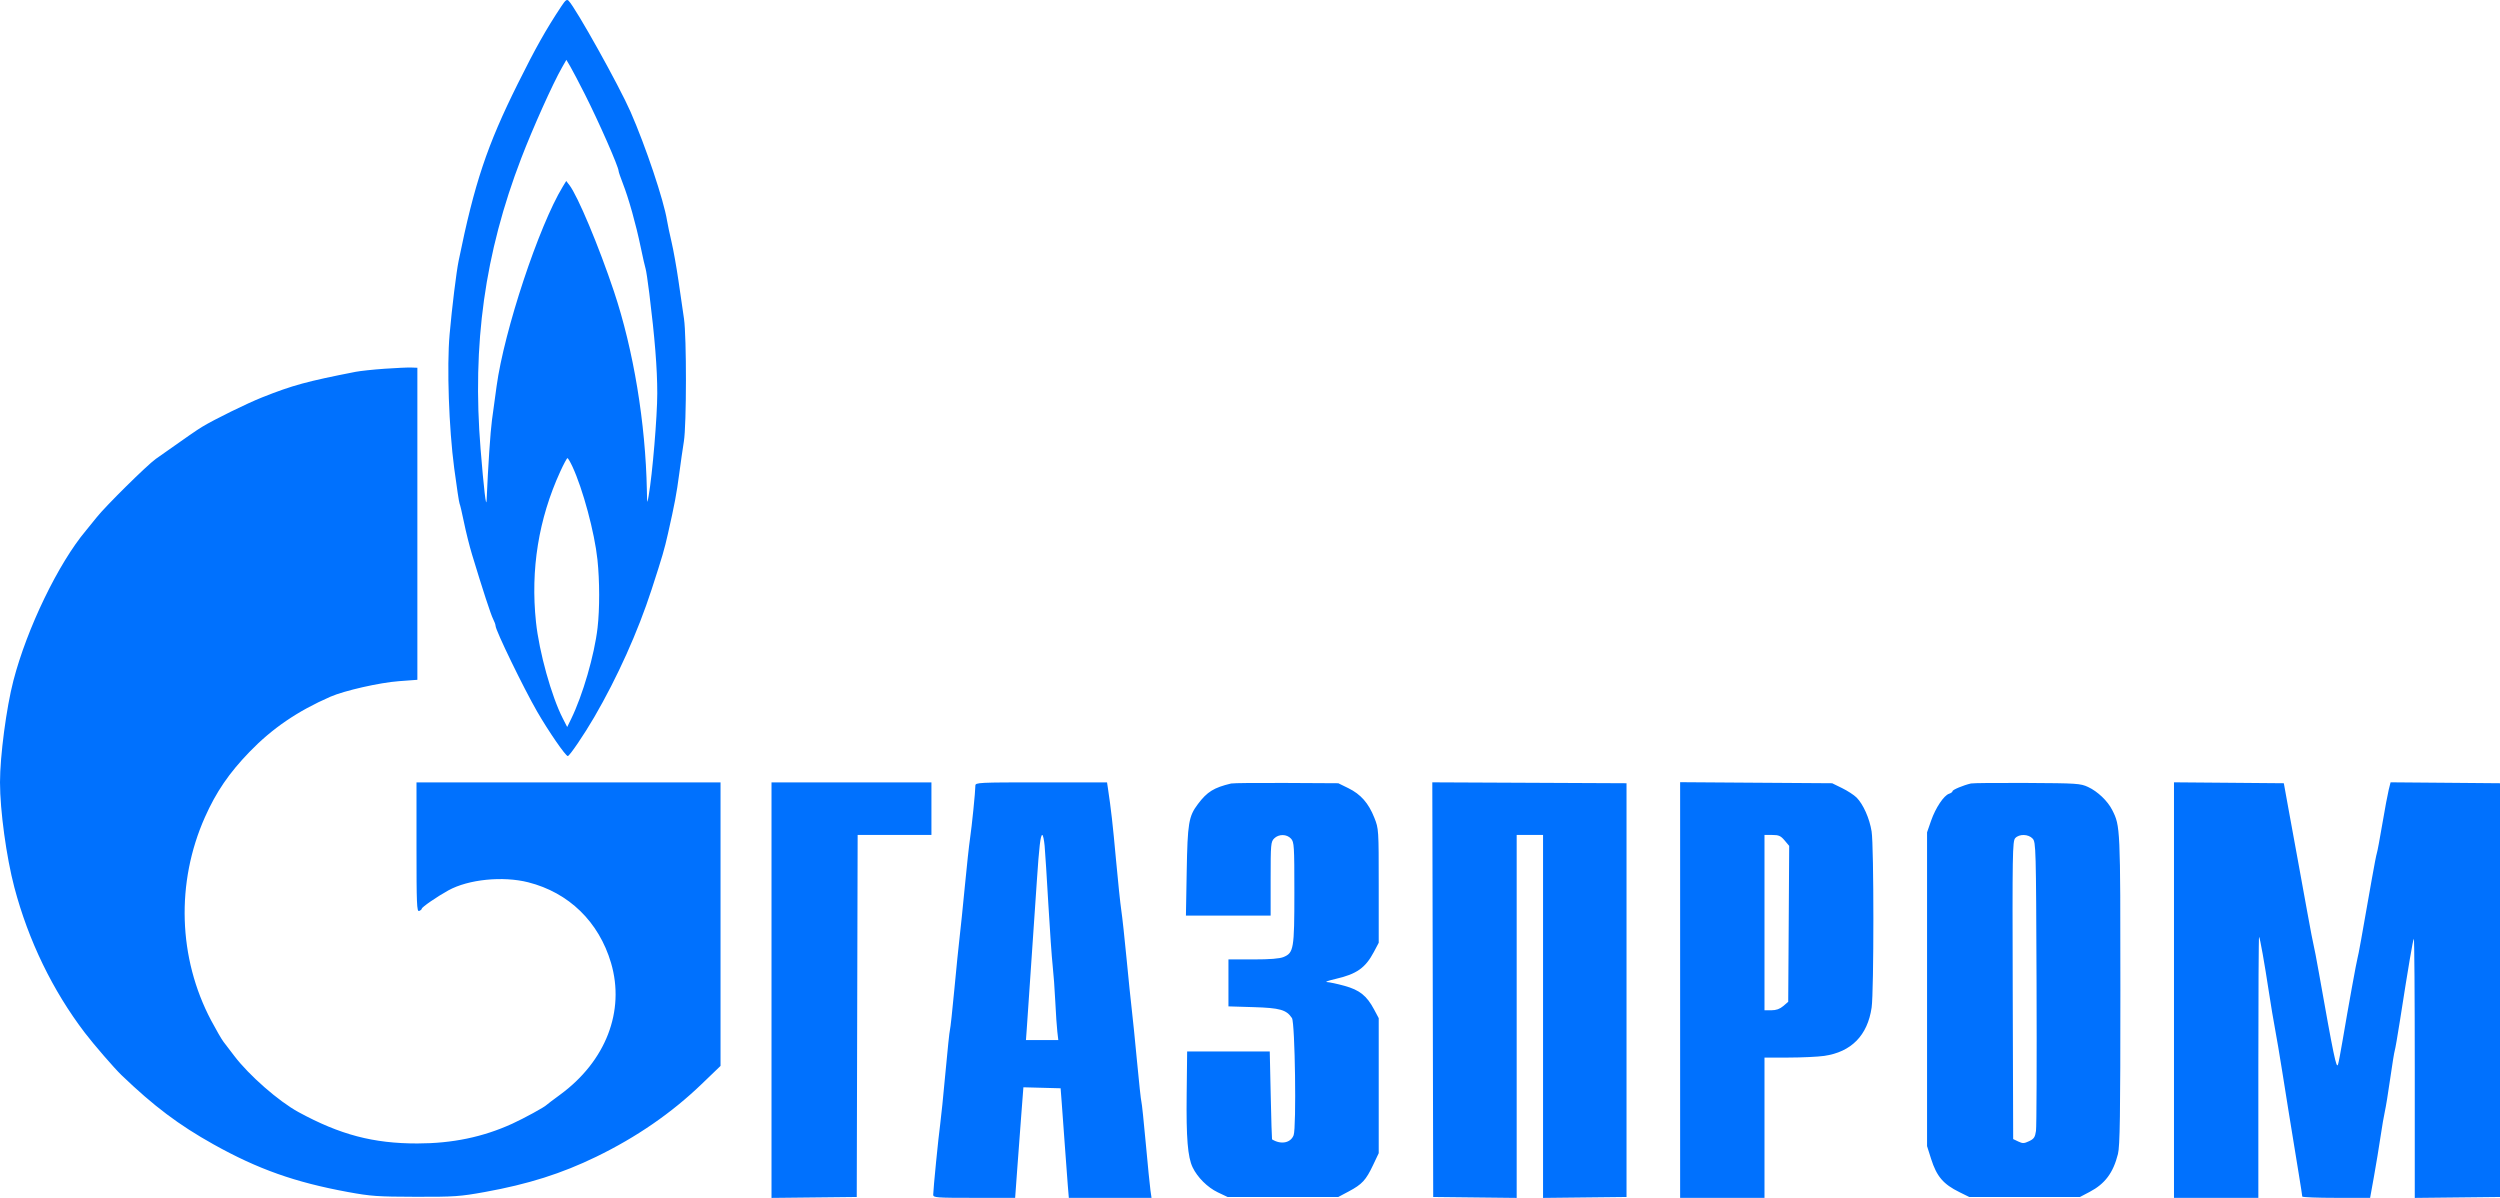
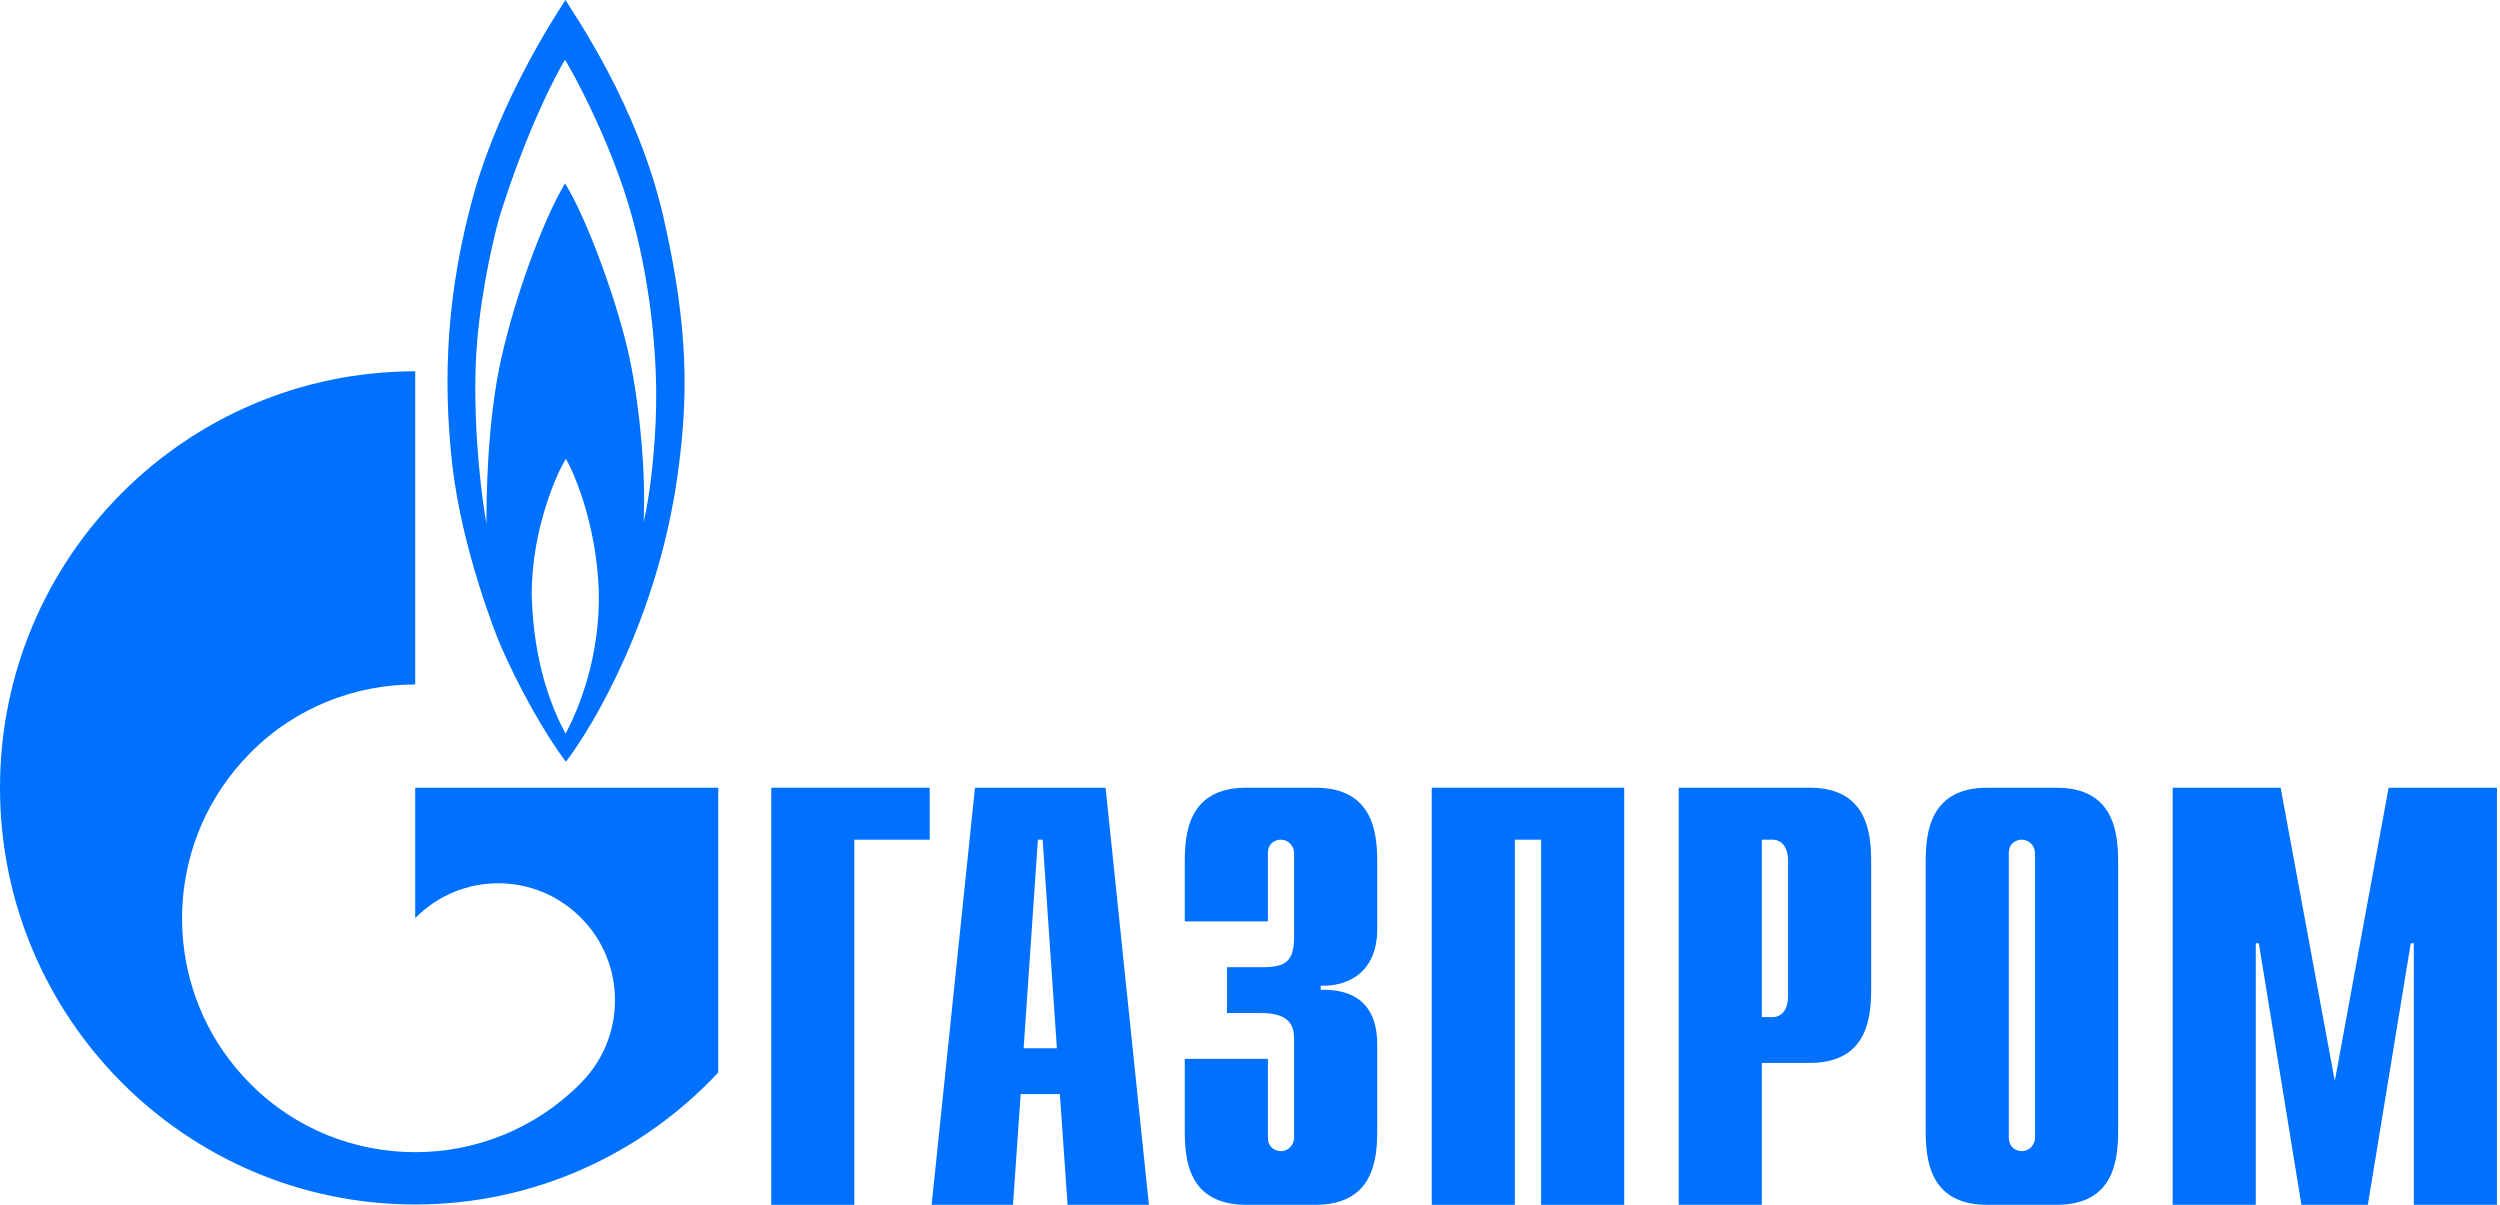
- <svg xmlns="http://www.w3.org/2000/svg" width="192" height="92" viewBox="0 0 192 92" fill="none">
-   <path fill-rule="evenodd" clip-rule="evenodd" d="M43.121 0.468C41.926 2.271 41.137 3.674 39.765 6.432C37.398 11.194 36.443 14.052 35.224 20.026C35.046 20.895 34.709 23.642 34.529 25.686C34.311 28.163 34.474 32.871 34.884 35.968C35.074 37.402 35.26 38.623 35.296 38.682C35.333 38.741 35.484 39.385 35.633 40.114C35.782 40.842 36.06 41.953 36.251 42.583C37.076 45.305 37.7 47.215 37.873 47.545C37.975 47.741 38.059 47.976 38.06 48.069C38.061 48.412 40.195 52.812 41.243 54.633C42.11 56.139 43.437 58.066 43.607 58.066C43.739 58.066 44.855 56.425 45.639 55.076C47.413 52.027 48.989 48.522 50.043 45.276C50.877 42.709 51.022 42.215 51.302 40.972C51.811 38.721 51.962 37.918 52.164 36.389C52.276 35.538 52.438 34.417 52.522 33.898C52.728 32.638 52.734 25.864 52.53 24.474C52.443 23.881 52.252 22.566 52.105 21.55C51.958 20.535 51.72 19.202 51.576 18.588C51.432 17.975 51.275 17.23 51.228 16.934C50.978 15.379 49.591 11.246 48.427 8.589C47.552 6.59 44.232 0.636 43.675 0.064C43.537 -0.078 43.433 -0.002 43.121 0.468ZM44.918 7.24C46.005 9.393 47.509 12.815 47.509 13.136C47.509 13.2 47.655 13.627 47.833 14.084C48.287 15.249 48.839 17.214 49.2 18.954C49.369 19.768 49.541 20.526 49.582 20.637C49.623 20.748 49.75 21.596 49.865 22.521C50.291 25.956 50.478 28.296 50.478 30.204C50.478 31.989 50.107 36.409 49.818 38.072C49.702 38.736 49.7 38.73 49.68 37.668C49.58 32.486 48.653 26.877 47.153 22.387C45.997 18.924 44.361 15.024 43.723 14.205L43.485 13.9L43.217 14.34C41.386 17.352 38.719 25.398 38.138 29.662C38.023 30.511 37.863 31.682 37.783 32.264C37.664 33.128 37.485 35.801 37.372 38.409C37.342 39.109 37.158 37.556 36.91 34.504C36.254 26.424 37.225 19.467 40.031 12.154C40.919 9.84 42.453 6.423 43.165 5.177L43.497 4.595L43.8 5.11C43.966 5.393 44.469 6.351 44.918 7.24ZM29.539 28.319C28.676 28.379 27.674 28.486 27.312 28.556C23.547 29.294 22.496 29.581 20.138 30.516C18.985 30.973 16.455 32.215 15.52 32.783C15.107 33.033 14.39 33.53 11.969 35.241C11.299 35.716 8.083 38.893 7.415 39.742C7.159 40.068 6.791 40.522 6.597 40.752C4.488 43.257 2.071 48.258 1.028 52.277C0.488 54.354 0 58.064 0 60.086C0 62.241 0.491 65.832 1.102 68.148C2.181 72.234 4.042 76.074 6.518 79.321C7.202 80.218 8.775 82.035 9.325 82.564C11.807 84.949 13.735 86.4 16.399 87.887C19.811 89.792 22.655 90.8 26.723 91.547C28.482 91.87 29.007 91.907 31.919 91.914C34.897 91.921 35.327 91.891 37.236 91.546C40.565 90.944 43.132 90.131 45.797 88.836C48.887 87.334 51.576 85.48 53.884 83.26L55.337 81.862V70.974V60.086H43.662H31.987V65.063C31.987 69.432 32.011 70.031 32.189 69.963C32.3 69.92 32.392 69.841 32.392 69.788C32.392 69.668 33.576 68.854 34.443 68.377C35.978 67.533 38.62 67.267 40.57 67.761C43.691 68.553 45.995 70.796 46.927 73.951C48.018 77.649 46.527 81.504 43.01 84.077C42.478 84.467 42.012 84.819 41.975 84.86C41.83 85.021 40.24 85.891 39.343 86.3C37.095 87.326 34.744 87.815 32.054 87.818C28.672 87.822 26.118 87.148 22.929 85.412C21.404 84.582 19.127 82.589 17.992 81.093C17.682 80.684 17.311 80.197 17.167 80.012C17.023 79.827 16.596 79.088 16.216 78.371C13.681 73.578 13.504 67.778 15.738 62.76C16.603 60.818 17.586 59.378 19.156 57.752C20.907 55.939 22.849 54.613 25.375 53.508C26.446 53.039 29.164 52.422 30.637 52.314L32.054 52.209V40.227V28.244L31.582 28.226C31.322 28.217 30.403 28.258 29.539 28.319ZM43.958 35.822C44.764 37.551 45.666 40.903 45.885 42.987C46.056 44.609 46.059 46.773 45.893 48.211C45.652 50.306 44.755 53.397 43.855 55.233L43.561 55.834L43.219 55.166C42.352 53.474 41.407 50.076 41.164 47.775C40.737 43.739 41.363 39.854 43.025 36.221C43.287 35.647 43.538 35.18 43.582 35.183C43.626 35.186 43.795 35.474 43.958 35.822ZM59.252 76.043V92L62.525 91.964L65.798 91.928L65.832 78.026L65.867 64.125H68.701H71.534V62.105V60.086H65.393H59.252V76.043ZM74.909 60.332C74.909 60.779 74.634 63.504 74.499 64.394C74.426 64.876 74.245 66.542 74.097 68.097C73.948 69.652 73.768 71.409 73.696 72.001C73.625 72.594 73.443 74.391 73.293 75.995C73.143 77.599 72.991 78.993 72.956 79.092C72.921 79.191 72.766 80.665 72.611 82.368C72.456 84.072 72.275 85.859 72.207 86.34C72.076 87.278 71.671 91.368 71.67 91.76C71.669 91.977 71.909 91.995 74.816 91.995H77.963L78.122 89.807C78.21 88.604 78.352 86.694 78.439 85.562L78.597 83.504L80.026 83.542L81.455 83.58L81.538 84.657C81.584 85.25 81.689 86.704 81.773 87.889C81.857 89.073 81.961 90.482 82.005 91.019L82.086 91.995H85.261H88.437L88.355 91.423C88.309 91.108 88.148 89.487 87.997 87.821C87.846 86.155 87.694 84.711 87.659 84.612C87.624 84.513 87.473 83.119 87.323 81.515C87.173 79.911 86.991 78.114 86.919 77.522C86.848 76.929 86.668 75.172 86.519 73.617C86.371 72.062 86.189 70.396 86.116 69.914C86.042 69.433 85.859 67.676 85.707 66.01C85.465 63.339 85.33 62.145 85.086 60.523L85.02 60.086H79.964C75.159 60.086 74.909 60.098 74.909 60.332ZM94.548 60.173C93.22 60.492 92.712 60.806 92 61.752C91.29 62.693 91.204 63.212 91.139 66.919L91.079 70.318H94.332H97.585V67.491C97.585 64.843 97.602 64.646 97.855 64.394C98.208 64.042 98.823 64.049 99.15 64.408C99.39 64.673 99.407 64.945 99.407 68.549C99.407 72.874 99.357 73.174 98.578 73.499C98.272 73.626 97.542 73.684 96.239 73.684H94.345V75.487V77.29L96.269 77.348C98.305 77.409 98.796 77.549 99.223 78.188C99.459 78.542 99.573 86.603 99.35 87.187C99.123 87.783 98.372 87.926 97.692 87.502C97.677 87.493 97.631 85.97 97.591 84.119L97.517 80.753H94.345H91.173L91.136 84.052C91.098 87.41 91.216 88.857 91.592 89.648C91.958 90.418 92.742 91.198 93.522 91.569L94.278 91.928H98.53H102.781L103.591 91.497C104.607 90.956 104.906 90.633 105.45 89.482L105.886 88.562V83.378V78.195L105.527 77.522C104.965 76.469 104.416 76.031 103.256 75.712C102.701 75.559 102.094 75.429 101.907 75.423C101.72 75.416 102.022 75.307 102.579 75.18C104.192 74.81 104.866 74.334 105.515 73.106L105.886 72.405V68.029C105.886 63.679 105.884 63.649 105.548 62.8C105.106 61.682 104.504 60.997 103.554 60.532L102.781 60.153L98.799 60.131C96.609 60.118 94.696 60.137 94.548 60.173ZM110.036 76.006L110.07 91.928L113.276 91.964L116.481 92V78.062V64.125H117.494H118.506V78.062V92L121.712 91.964L124.917 91.928V76.04V60.153L117.459 60.118L110.001 60.083L110.036 76.006ZM129.034 76.034V91.995H132.273H135.513V86.61V81.224L137.369 81.221C138.39 81.22 139.618 81.162 140.098 81.093C142.182 80.792 143.43 79.519 143.741 77.378C143.92 76.139 143.92 64.987 143.74 63.856C143.582 62.856 143.095 61.762 142.581 61.248C142.387 61.055 141.887 60.73 141.469 60.525L140.709 60.153L134.872 60.113L129.034 60.072V76.034ZM151.372 60.17C150.791 60.304 149.955 60.652 149.955 60.761C149.955 60.824 149.837 60.913 149.692 60.959C149.29 61.086 148.652 62.042 148.307 63.033L147.998 63.923V75.973V88.023L148.306 88.994C148.737 90.353 149.242 90.946 150.495 91.562L151.237 91.928H155.489H159.741L160.482 91.539C161.663 90.919 162.293 90.077 162.658 88.629C162.811 88.026 162.845 85.692 162.845 76.04C162.845 63.503 162.843 63.449 162.219 62.21C161.869 61.514 161.096 60.778 160.36 60.439C159.777 60.169 159.508 60.152 155.692 60.131C153.465 60.118 151.521 60.136 151.372 60.17ZM166.962 76.039V91.995H170.201H173.441V81.942C173.441 76.413 173.466 71.914 173.496 71.945C173.567 72.018 173.912 73.956 174.249 76.175C174.395 77.138 174.607 78.41 174.72 79.002C174.833 79.595 175.084 81.079 175.277 82.301C175.604 84.378 175.862 85.972 176.537 90.11C176.689 91.036 176.813 91.839 176.814 91.894C176.815 91.95 177.987 91.995 179.42 91.995H182.025L182.322 90.346C182.485 89.439 182.712 88.066 182.825 87.296C182.938 86.526 183.089 85.647 183.16 85.344C183.231 85.04 183.415 83.913 183.567 82.84C183.72 81.766 183.877 80.797 183.916 80.686C183.956 80.574 184.134 79.544 184.314 78.397C184.97 74.19 185.314 72.163 185.383 72.094C185.422 72.055 185.454 76.518 185.454 82.012V92L188.727 91.964L192 91.928V76.04V60.153L187.798 60.117L183.597 60.082L183.453 60.656C183.374 60.972 183.153 62.151 182.963 63.276C182.772 64.401 182.585 65.405 182.546 65.506C182.506 65.608 182.327 66.535 182.146 67.567C181.374 71.987 181.125 73.36 181.061 73.564C180.988 73.799 180.338 77.381 179.905 79.945C179.755 80.834 179.598 81.651 179.557 81.763C179.432 82.1 179.225 81.101 178.095 74.728C177.908 73.673 177.724 72.712 177.687 72.593C177.65 72.474 177.435 71.353 177.209 70.102C176.984 68.851 176.649 67.01 176.465 66.01C176.281 65.01 175.966 63.283 175.764 62.173L175.398 60.153L171.18 60.117L166.962 60.082V76.039ZM80.228 64.966C80.27 65.429 80.398 67.444 80.513 69.443C80.629 71.442 80.777 73.563 80.844 74.156C80.911 74.748 81.002 75.99 81.046 76.916C81.091 77.841 81.161 78.886 81.203 79.238L81.278 79.878H80.035H78.793L78.859 78.969C78.939 77.857 79.442 70.487 79.632 67.626C79.806 65.018 79.911 64.125 80.046 64.125C80.104 64.125 80.186 64.504 80.228 64.966ZM137.057 64.544L137.41 64.963L137.373 70.951L137.335 76.939L136.956 77.264C136.694 77.489 136.413 77.589 136.045 77.589H135.513V70.857V64.125H136.108C136.609 64.125 136.76 64.192 137.057 64.544ZM156.109 64.408C156.357 64.681 156.368 65.091 156.407 75.482C156.429 81.417 156.41 86.534 156.364 86.852C156.294 87.338 156.209 87.465 155.836 87.642C155.45 87.825 155.339 87.829 155.002 87.667L154.612 87.481L154.577 76.05C154.546 65.557 154.561 64.599 154.767 64.372C155.075 64.032 155.786 64.052 156.109 64.408Z" fill="#0071FE" />
+ <svg xmlns="http://www.w3.org/2000/svg" width="249" height="120" viewBox="0 0 249 120" fill="none">
+   <path d="M76.814 78.456H92.598V83.632H85.089V120H76.814V78.456Z" fill="#0071FE" />
+   <path d="M101.955 104.404L103.373 83.632H103.848L105.266 104.404H101.955ZM92.791 120H100.893L101.66 108.967H105.562L106.332 120H114.431L110.115 78.456H97.107L92.791 120Z" fill="#0071FE" />
+   <path d="M126.282 105.46V113.292C126.282 114.347 127.096 114.654 127.571 114.654C128.351 114.654 128.894 114.007 128.894 113.292V103.621C128.894 102.327 128.657 100.897 125.569 100.897H122.21V96.334H125.705C128.046 96.334 128.894 95.789 128.894 93.235V84.994C128.894 84.279 128.351 83.632 127.571 83.632C127.096 83.632 126.282 83.905 126.282 84.994V91.771H118.003V85.88C118.003 82.985 118.342 78.456 124.144 78.456H130.998C136.8 78.456 137.173 82.985 137.173 85.88V92.52C137.173 97.049 134.017 98.275 131.541 98.172V98.581C137.105 98.445 137.173 102.736 137.173 104.2V112.577C137.173 115.505 136.8 120 130.998 120H124.144C118.342 120 118.003 115.505 118.003 112.577V105.46H126.282Z" fill="#0071FE" />
+   <path d="M142.601 78.456H161.771V120H153.492V83.632H150.88V120H142.601V78.456Z" fill="#0071FE" />
+   <path d="M175.478 101.305V83.632H176.564C177.446 83.632 178.091 84.381 178.091 85.709V99.228C178.091 100.556 177.446 101.305 176.564 101.305H175.478ZM167.199 120H175.478V105.868H180.228C185.996 105.868 186.369 101.373 186.369 98.445V85.88C186.369 82.985 185.996 78.456 180.228 78.456H167.199V120Z" fill="#0071FE" />
+   <path d="M202.689 113.292C202.689 114.007 202.146 114.654 201.365 114.654C200.89 114.654 200.076 114.347 200.076 113.292V84.994C200.076 83.905 200.89 83.632 201.365 83.632C202.146 83.632 202.689 84.279 202.689 84.994V113.292ZM191.798 112.577C191.798 115.505 192.171 120 197.939 120H204.826C210.594 120 210.967 115.505 210.967 112.577V85.88C210.967 82.985 210.594 78.456 204.826 78.456H197.939C192.171 78.456 191.798 82.985 191.798 85.88V112.577Z" fill="#0071FE" />
+   <path d="M237.906 78.456H248.696V120H240.417V93.95H240.112L235.837 120H229.221L224.98 93.95H224.674V120H216.396V78.456H227.151L232.546 107.673L237.906 78.456Z" fill="#0071FE" />
+   <path d="M66.086 21.657C63.551 10.522 57.2 1.464 56.325 0C54.94 2.077 49.875 10.079 47.3 18.933C44.487 28.842 44.073 37.628 45.043 46.243C46.007 54.892 49.648 63.78 49.648 63.78C51.581 68.411 54.479 73.417 56.365 75.868C59.13 72.259 65.485 61.498 67.467 47.469C68.569 39.637 68.617 32.792 66.086 21.657ZM56.325 73.076C55.08 70.726 53.145 66.266 52.962 59.319C52.915 52.645 55.585 46.89 56.365 45.698C57.061 46.89 59.361 51.896 59.636 58.74C59.823 65.414 57.611 70.692 56.325 73.076ZM65.35 40.556C65.255 44.813 64.749 49.308 64.104 51.998C64.335 47.367 63.782 40.863 62.724 35.755C61.665 30.681 58.669 22.168 56.277 18.252C54.068 21.998 51.347 29.353 49.922 35.721C48.491 42.089 48.45 49.818 48.45 52.134C48.07 50.193 47.12 43.212 47.388 36.231C47.612 30.477 48.955 24.518 49.692 21.793C52.501 12.701 55.68 6.879 56.277 5.959C56.874 6.879 60.878 14.064 62.954 21.589C65.02 29.115 65.438 36.334 65.35 40.556Z" fill="#0071FE" />
+   <path d="M41.355 78.456V91.43C41.372 91.43 41.386 91.396 41.403 91.396C45.943 86.833 53.305 86.833 57.848 91.396C62.388 95.925 62.388 103.314 57.848 107.877C57.828 107.911 57.807 107.911 57.787 107.946C57.763 107.946 57.739 107.98 57.719 108.014C53.19 112.509 47.273 114.756 41.355 114.756C35.411 114.756 29.467 112.509 24.934 107.946C16.941 99.943 15.994 87.514 22.087 78.456C22.909 77.23 23.855 76.073 24.934 74.983C29.467 70.42 35.411 68.172 41.355 68.172V36.981C18.515 36.981 0 55.539 0 78.456C0 101.373 18.515 119.966 41.355 119.966C53.264 119.966 63.992 114.892 71.538 106.822V78.456H41.355Z" fill="#0071FE" />
</svg>
